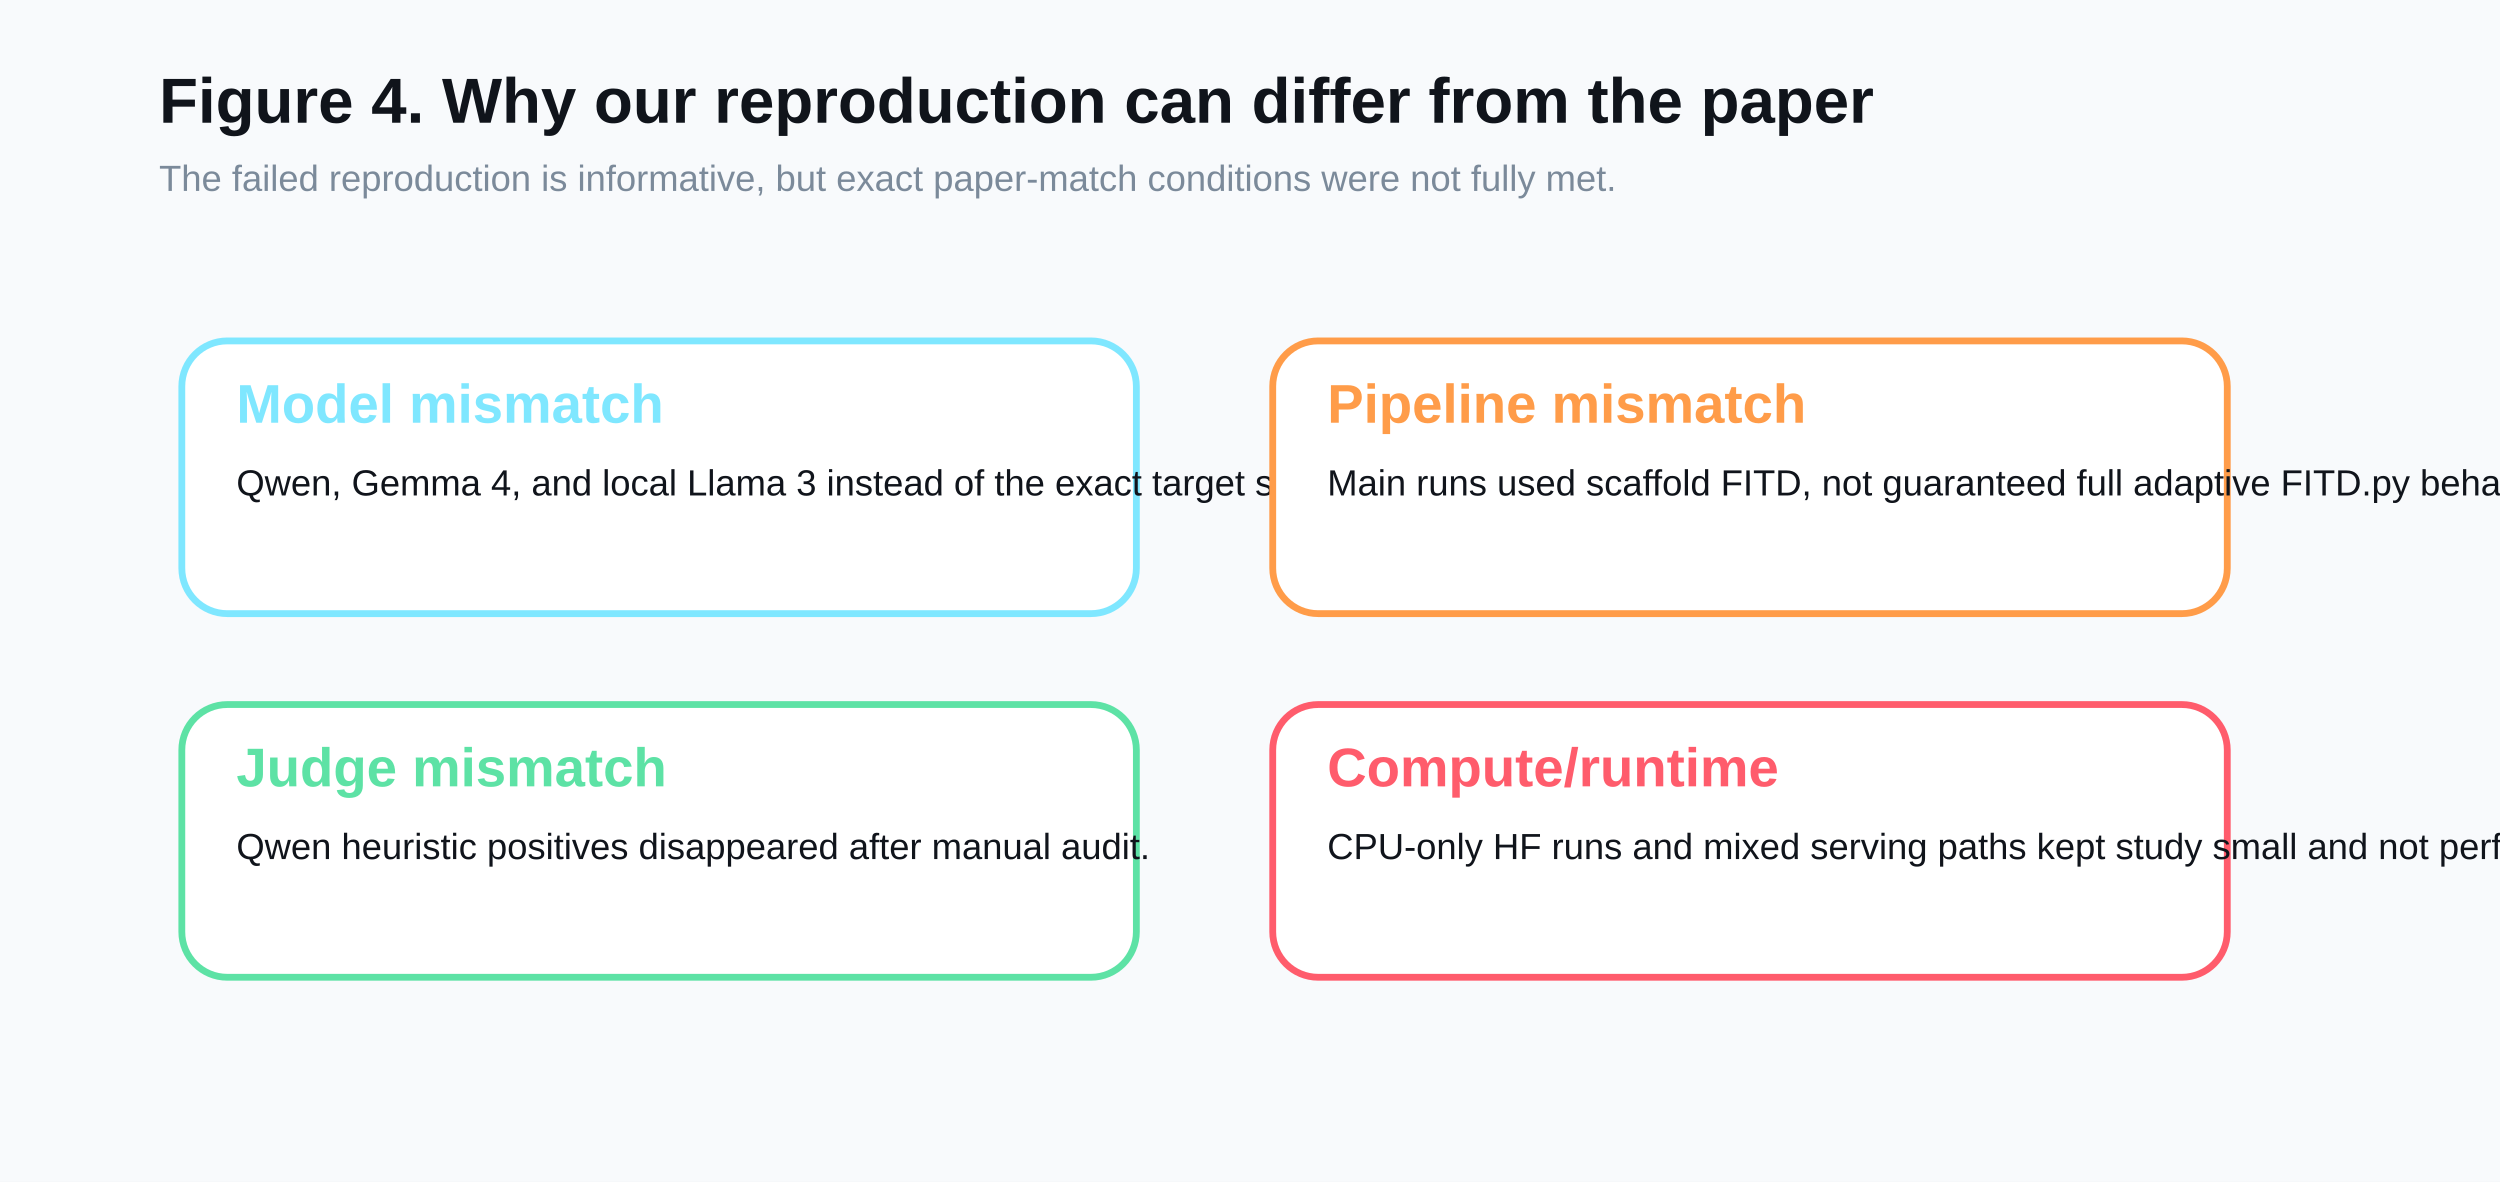
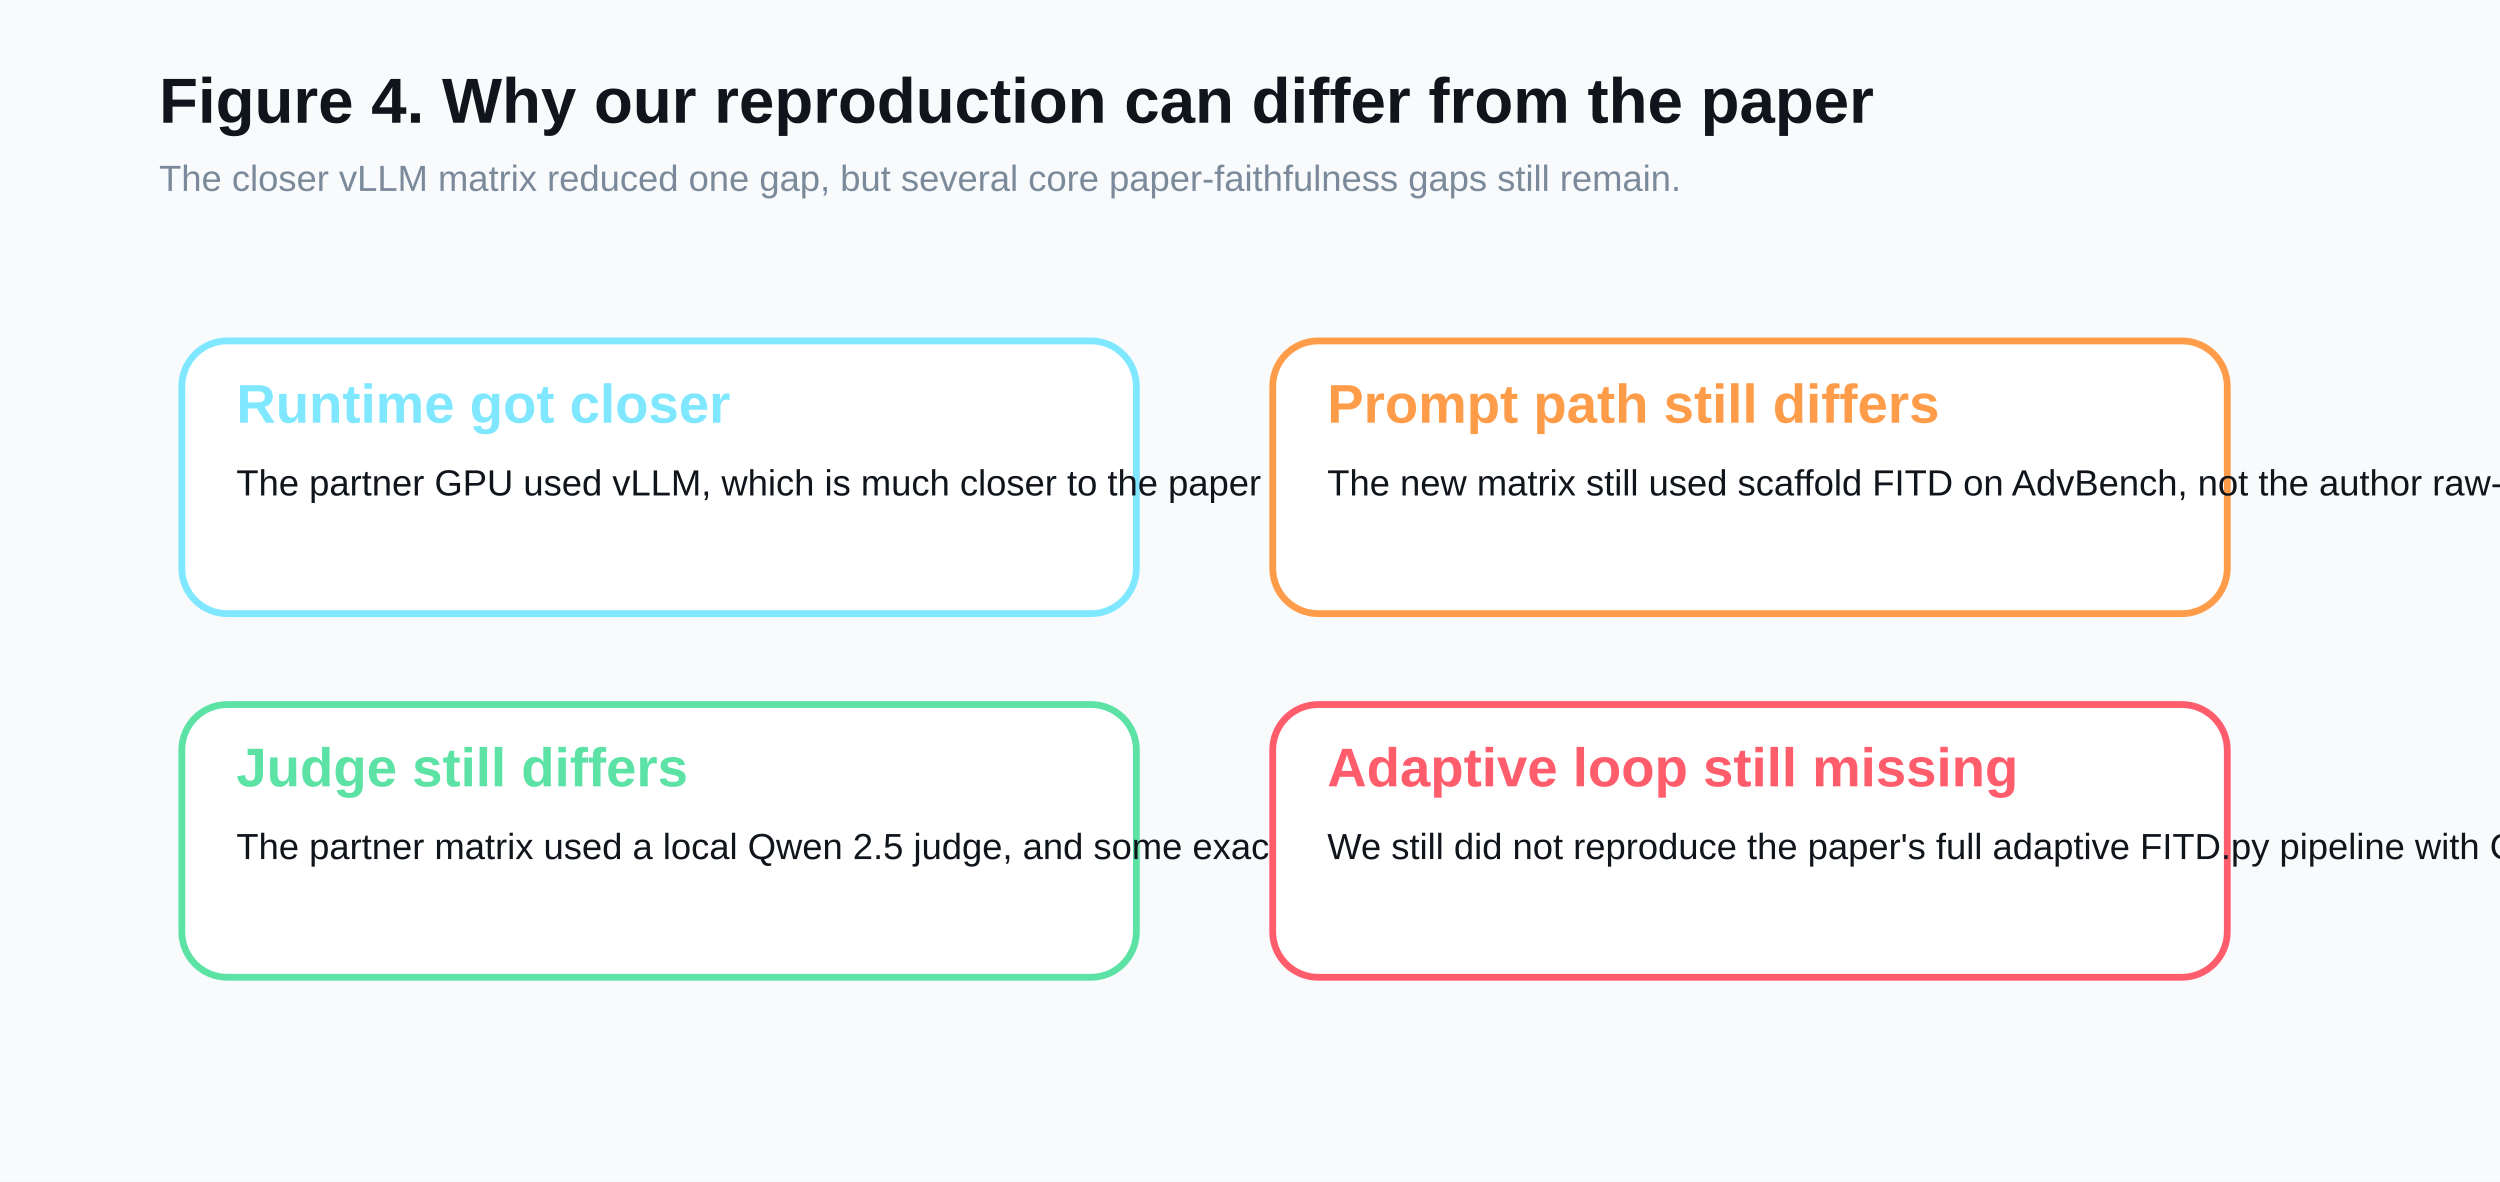
<svg xmlns="http://www.w3.org/2000/svg" width="1100" height="520" viewBox="0 0 1100 520" role="img" aria-labelledby="title desc">
  <rect width="1100" height="520" fill="#f8fafc" />
  <text x="70.0" y="54.0" font-family="Arial, Helvetica, sans-serif" font-size="28" fill="#10141b" font-weight="700" text-anchor="start">Figure 4. Why our reproduction can differ from the paper</text>
-   <text x="70.0" y="84.0" font-family="Arial, Helvetica, sans-serif" font-size="16" fill="#7b8a9a" font-weight="400" text-anchor="start">The failed reproduction is informative, but exact paper-match conditions were not fully met.</text>
+   <text x="70.0" y="84.0" font-family="Arial, Helvetica, sans-serif" font-size="16" fill="#7b8a9a" font-weight="400" text-anchor="start">The closer vLLM matrix reduced one gap, but several core paper-faithfulness gaps still remain.</text>
  <rect x="80" y="150" width="420" height="120" rx="20" fill="#ffffff" stroke="#7fe7ff" stroke-width="3" />
-   <text x="104.0" y="186.0" font-family="Arial, Helvetica, sans-serif" font-size="24" fill="#7fe7ff" font-weight="700" text-anchor="start">Model mismatch</text>
-   <text x="104.0" y="218.0" font-family="Arial, Helvetica, sans-serif" font-size="16" fill="#10141b" font-weight="400" text-anchor="start">Qwen, Gemma 4, and local Llama 3 instead of the exact target stack.</text>
+   <text x="104.0" y="186.0" font-family="Arial, Helvetica, sans-serif" font-size="24" fill="#7fe7ff" font-weight="700" text-anchor="start">Runtime got closer</text>
+   <text x="104.0" y="218.0" font-family="Arial, Helvetica, sans-serif" font-size="16" fill="#10141b" font-weight="400" text-anchor="start">The partner GPU used vLLM, which is much closer to the paper than our earlier HF CPU path.</text>
  <rect x="560" y="150" width="420" height="120" rx="20" fill="#ffffff" stroke="#ff9c49" stroke-width="3" />
-   <text x="584.0" y="186.0" font-family="Arial, Helvetica, sans-serif" font-size="24" fill="#ff9c49" font-weight="700" text-anchor="start">Pipeline mismatch</text>
-   <text x="584.0" y="218.0" font-family="Arial, Helvetica, sans-serif" font-size="16" fill="#10141b" font-weight="400" text-anchor="start">Main runs used scaffold FITD, not guaranteed full adaptive FITD.py behavior.</text>
+   <text x="584.0" y="186.0" font-family="Arial, Helvetica, sans-serif" font-size="24" fill="#ff9c49" font-weight="700" text-anchor="start">Prompt path still differs</text>
+   <text x="584.0" y="218.0" font-family="Arial, Helvetica, sans-serif" font-size="16" fill="#10141b" font-weight="400" text-anchor="start">The new matrix still used scaffold FITD on AdvBench, not the author raw-target path we wanted for the cleanest Qwen check.</text>
  <rect x="80" y="310" width="420" height="120" rx="20" fill="#ffffff" stroke="#5de2a5" stroke-width="3" />
-   <text x="104.0" y="346.0" font-family="Arial, Helvetica, sans-serif" font-size="24" fill="#5de2a5" font-weight="700" text-anchor="start">Judge mismatch</text>
-   <text x="104.0" y="378.0" font-family="Arial, Helvetica, sans-serif" font-size="16" fill="#10141b" font-weight="400" text-anchor="start">Qwen heuristic positives disappeared after manual audit.</text>
+   <text x="104.0" y="346.0" font-family="Arial, Helvetica, sans-serif" font-size="24" fill="#5de2a5" font-weight="700" text-anchor="start">Judge still differs</text>
+   <text x="104.0" y="378.0" font-family="Arial, Helvetica, sans-serif" font-size="16" fill="#10141b" font-weight="400" text-anchor="start">The partner matrix used a local Qwen 2.5 judge, and some exact-Qwen positives were explicit refusals.</text>
  <rect x="560" y="310" width="420" height="120" rx="20" fill="#ffffff" stroke="#ff5c6c" stroke-width="3" />
-   <text x="584.0" y="346.0" font-family="Arial, Helvetica, sans-serif" font-size="24" fill="#ff5c6c" font-weight="700" text-anchor="start">Compute/runtime</text>
-   <text x="584.0" y="378.0" font-family="Arial, Helvetica, sans-serif" font-size="16" fill="#10141b" font-weight="400" text-anchor="start">CPU-only HF runs and mixed serving paths kept study small and not perfectly uniform.</text>
+   <text x="584.0" y="346.0" font-family="Arial, Helvetica, sans-serif" font-size="24" fill="#ff5c6c" font-weight="700" text-anchor="start">Adaptive loop still missing</text>
+   <text x="584.0" y="378.0" font-family="Arial, Helvetica, sans-serif" font-size="16" fill="#10141b" font-weight="400" text-anchor="start">We still did not reproduce the paper's full adaptive FITD.py pipeline with GPT-4o-mini assistant behavior.</text>
</svg>
